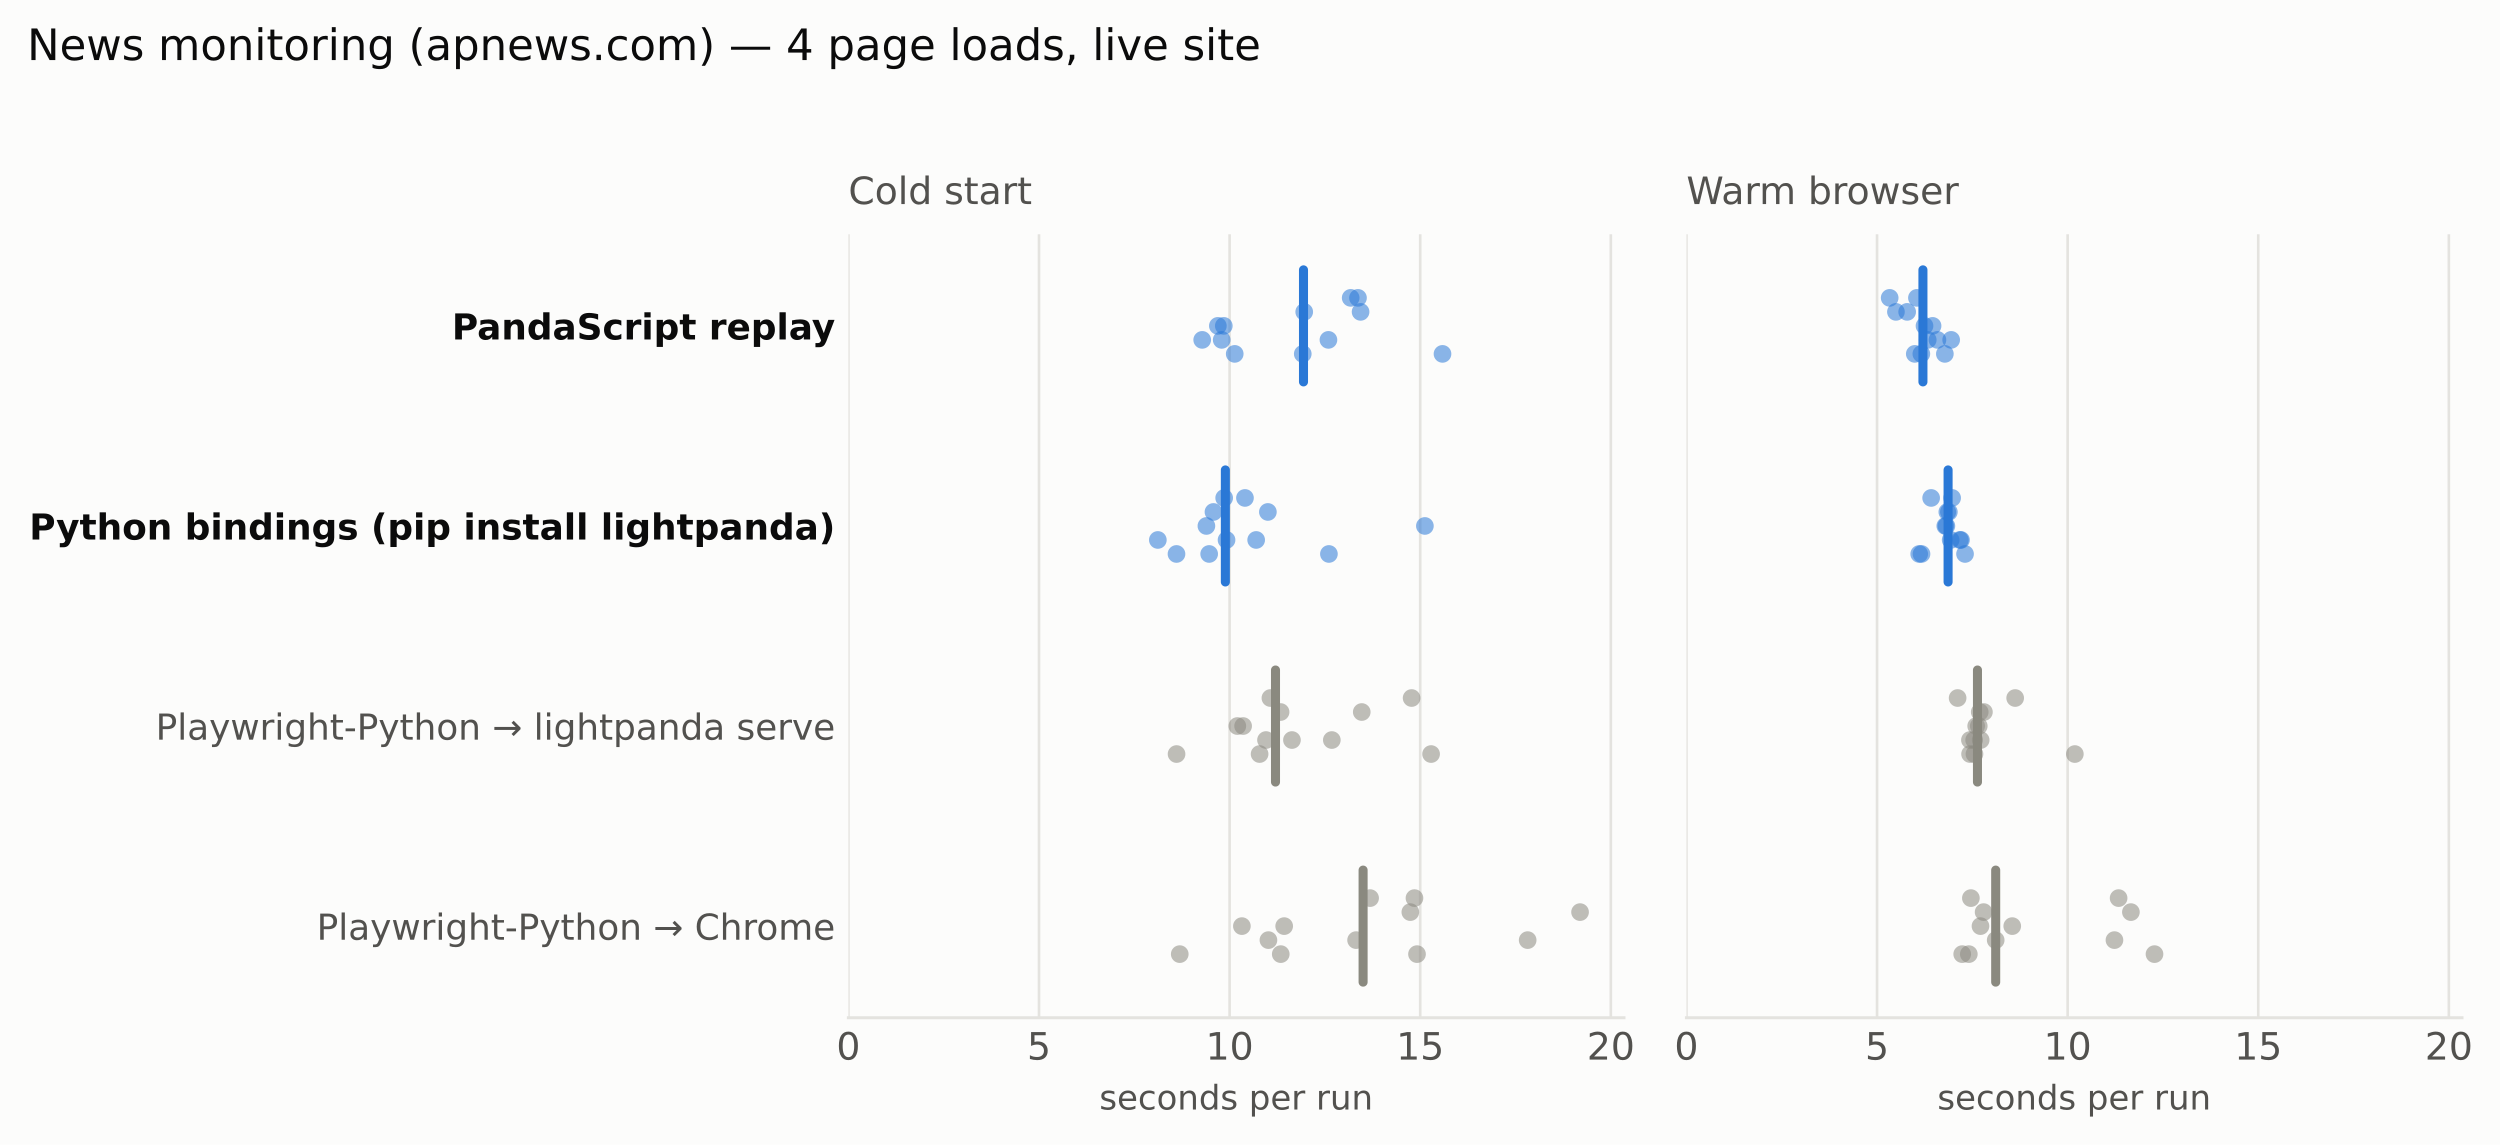
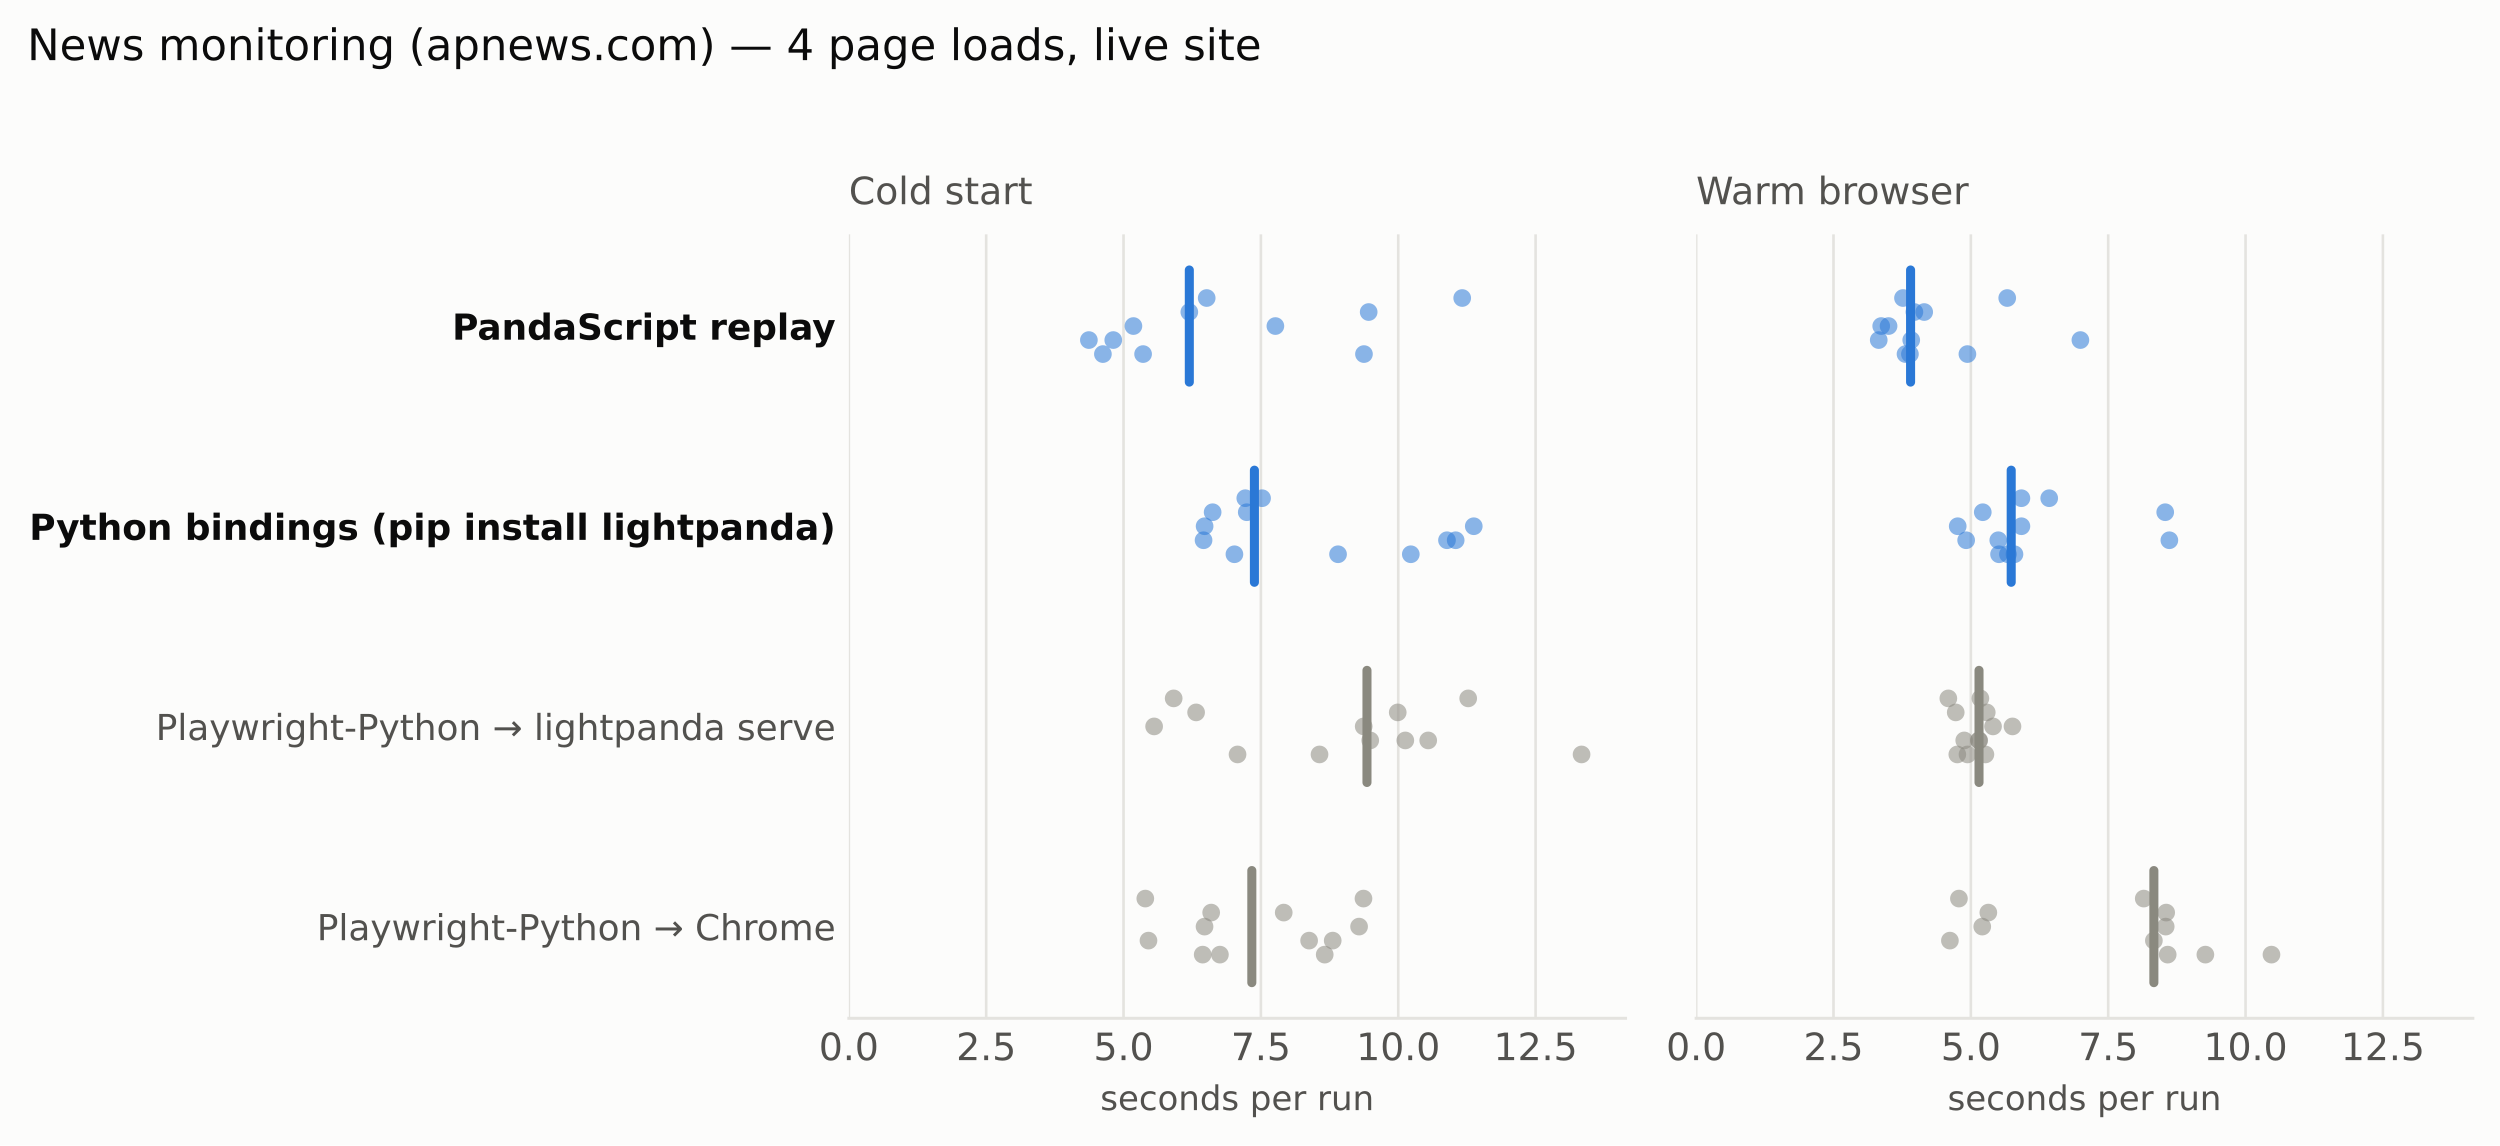
- <svg xmlns="http://www.w3.org/2000/svg" xmlns:xlink="http://www.w3.org/1999/xlink" width="663.039pt" height="303.623pt" viewBox="0 0 663.039 303.623" version="1.1">
+ <svg xmlns="http://www.w3.org/2000/svg" xmlns:xlink="http://www.w3.org/1999/xlink" width="662.688pt" height="303.623pt" viewBox="0 0 662.688 303.623" version="1.1">
  <defs>
    <style type="text/css">*{stroke-linejoin: round; stroke-linecap: butt}</style>
  </defs>
  <g id="figure_1">
    <g id="patch_1">
-       <path d="M 0 303.623  L 663.039 303.623  L 663.039 -0  L 0 -0  z " style="fill: #fcfcfb" />
+       <path d="M 0 303.623  L 662.688 303.623  L 662.688 -0  L 0 -0  z " style="fill: #fcfcfb" />
    </g>
    <g id="axes_1">
      <g id="patch_2">
-         <path d="M 225.008 269.922  L 430.7 269.922  L 430.7 62.124  L 225.008 62.124  z " style="fill: #fcfcfb" />
+         <path d="M 225.008 269.922  L 430.888 269.922  L 430.888 62.124  L 225.008 62.124  z " style="fill: #fcfcfb" />
      </g>
      <g id="matplotlib.axis_1">
        <g id="xtick_1">
          <g id="line2d_1">
-             <path d="M 225.008 269.922  L 225.008 62.124  " clip-path="url(#p08d21c33b7)" style="fill: none; stroke: #e4e3df; stroke-width: 0.7; stroke-linecap: square" />
+             <path d="M 225.008 269.922  L 225.008 62.124  " clip-path="url(#p02ff4c6953)" style="fill: none; stroke: #e4e3df; stroke-width: 0.7; stroke-linecap: square" />
          </g>
          <g id="line2d_2" />
          <g id="text_1">
-             <text style="font-size: 10px; font-family: 'DejaVu Sans', 'Bitstream Vera Sans', 'Computer Modern Sans Serif', 'Lucida Grande', 'Verdana', 'Geneva', 'Lucid', 'Arial', 'Helvetica', 'Avant Garde', sans-serif; text-anchor: middle; fill: #52514e" x="225.008" y="281.02" transform="rotate(-0 225.008 281.0195)">0</text>
+             <text style="font-size: 10px; font-family: 'DejaVu Sans', 'Bitstream Vera Sans', 'Computer Modern Sans Serif', 'Lucida Grande', 'Verdana', 'Geneva', 'Lucid', 'Arial', 'Helvetica', 'Avant Garde', sans-serif; text-anchor: middle; fill: #52514e" x="225.008" y="281.02" transform="rotate(-0 225.008 281.0195)">0.0</text>
          </g>
        </g>
        <g id="xtick_2">
          <g id="line2d_3">
-             <path d="M 275.56 269.922  L 275.56 62.124  " clip-path="url(#p08d21c33b7)" style="fill: none; stroke: #e4e3df; stroke-width: 0.7; stroke-linecap: square" />
+             <path d="M 261.416 269.922  L 261.416 62.124  " clip-path="url(#p02ff4c6953)" style="fill: none; stroke: #e4e3df; stroke-width: 0.7; stroke-linecap: square" />
          </g>
          <g id="line2d_4" />
          <g id="text_2">
-             <text style="font-size: 10px; font-family: 'DejaVu Sans', 'Bitstream Vera Sans', 'Computer Modern Sans Serif', 'Lucida Grande', 'Verdana', 'Geneva', 'Lucid', 'Arial', 'Helvetica', 'Avant Garde', sans-serif; text-anchor: middle; fill: #52514e" x="275.56" y="281.02" transform="rotate(-0 275.5601 281.0195)">5</text>
+             <text style="font-size: 10px; font-family: 'DejaVu Sans', 'Bitstream Vera Sans', 'Computer Modern Sans Serif', 'Lucida Grande', 'Verdana', 'Geneva', 'Lucid', 'Arial', 'Helvetica', 'Avant Garde', sans-serif; text-anchor: middle; fill: #52514e" x="261.416" y="281.02" transform="rotate(-0 261.4164 281.0195)">2.5</text>
          </g>
        </g>
        <g id="xtick_3">
          <g id="line2d_5">
-             <path d="M 326.112 269.922  L 326.112 62.124  " clip-path="url(#p08d21c33b7)" style="fill: none; stroke: #e4e3df; stroke-width: 0.7; stroke-linecap: square" />
+             <path d="M 297.825 269.922  L 297.825 62.124  " clip-path="url(#p02ff4c6953)" style="fill: none; stroke: #e4e3df; stroke-width: 0.7; stroke-linecap: square" />
          </g>
          <g id="line2d_6" />
          <g id="text_3">
-             <text style="font-size: 10px; font-family: 'DejaVu Sans', 'Bitstream Vera Sans', 'Computer Modern Sans Serif', 'Lucida Grande', 'Verdana', 'Geneva', 'Lucid', 'Arial', 'Helvetica', 'Avant Garde', sans-serif; text-anchor: middle; fill: #52514e" x="326.112" y="281.02" transform="rotate(-0 326.1122 281.0195)">10</text>
+             <text style="font-size: 10px; font-family: 'DejaVu Sans', 'Bitstream Vera Sans', 'Computer Modern Sans Serif', 'Lucida Grande', 'Verdana', 'Geneva', 'Lucid', 'Arial', 'Helvetica', 'Avant Garde', sans-serif; text-anchor: middle; fill: #52514e" x="297.825" y="281.02" transform="rotate(-0 297.8248 281.0195)">5.0</text>
          </g>
        </g>
        <g id="xtick_4">
          <g id="line2d_7">
-             <path d="M 376.664 269.922  L 376.664 62.124  " clip-path="url(#p08d21c33b7)" style="fill: none; stroke: #e4e3df; stroke-width: 0.7; stroke-linecap: square" />
+             <path d="M 334.233 269.922  L 334.233 62.124  " clip-path="url(#p02ff4c6953)" style="fill: none; stroke: #e4e3df; stroke-width: 0.7; stroke-linecap: square" />
          </g>
          <g id="line2d_8" />
          <g id="text_4">
-             <text style="font-size: 10px; font-family: 'DejaVu Sans', 'Bitstream Vera Sans', 'Computer Modern Sans Serif', 'Lucida Grande', 'Verdana', 'Geneva', 'Lucid', 'Arial', 'Helvetica', 'Avant Garde', sans-serif; text-anchor: middle; fill: #52514e" x="376.664" y="281.02" transform="rotate(-0 376.6643 281.0195)">15</text>
+             <text style="font-size: 10px; font-family: 'DejaVu Sans', 'Bitstream Vera Sans', 'Computer Modern Sans Serif', 'Lucida Grande', 'Verdana', 'Geneva', 'Lucid', 'Arial', 'Helvetica', 'Avant Garde', sans-serif; text-anchor: middle; fill: #52514e" x="334.233" y="281.02" transform="rotate(-0 334.2331 281.0195)">7.5</text>
          </g>
        </g>
        <g id="xtick_5">
          <g id="line2d_9">
-             <path d="M 427.216 269.922  L 427.216 62.124  " clip-path="url(#p08d21c33b7)" style="fill: none; stroke: #e4e3df; stroke-width: 0.7; stroke-linecap: square" />
+             <path d="M 370.642 269.922  L 370.642 62.124  " clip-path="url(#p02ff4c6953)" style="fill: none; stroke: #e4e3df; stroke-width: 0.7; stroke-linecap: square" />
          </g>
          <g id="line2d_10" />
          <g id="text_5">
-             <text style="font-size: 10px; font-family: 'DejaVu Sans', 'Bitstream Vera Sans', 'Computer Modern Sans Serif', 'Lucida Grande', 'Verdana', 'Geneva', 'Lucid', 'Arial', 'Helvetica', 'Avant Garde', sans-serif; text-anchor: middle; fill: #52514e" x="427.216" y="281.02" transform="rotate(-0 427.2164 281.0195)">20</text>
-           </g>
-         </g>
-         <g id="text_6">
-           <text style="font-size: 9px; font-family: 'DejaVu Sans', 'Bitstream Vera Sans', 'Computer Modern Sans Serif', 'Lucida Grande', 'Verdana', 'Geneva', 'Lucid', 'Arial', 'Helvetica', 'Avant Garde', sans-serif; text-anchor: middle; fill: #52514e" x="327.854" y="294.26" transform="rotate(-0 327.8541 294.2605)">seconds per run</text>
+             <text style="font-size: 10px; font-family: 'DejaVu Sans', 'Bitstream Vera Sans', 'Computer Modern Sans Serif', 'Lucida Grande', 'Verdana', 'Geneva', 'Lucid', 'Arial', 'Helvetica', 'Avant Garde', sans-serif; text-anchor: middle; fill: #52514e" x="370.642" y="281.02" transform="rotate(-0 370.6415 281.0195)">10.0</text>
+           </g>
+         </g>
+         <g id="xtick_6">
+           <g id="line2d_11">
+             <path d="M 407.05 269.922  L 407.05 62.124  " clip-path="url(#p02ff4c6953)" style="fill: none; stroke: #e4e3df; stroke-width: 0.7; stroke-linecap: square" />
+           </g>
+           <g id="line2d_12" />
+           <g id="text_6">
+             <text style="font-size: 10px; font-family: 'DejaVu Sans', 'Bitstream Vera Sans', 'Computer Modern Sans Serif', 'Lucida Grande', 'Verdana', 'Geneva', 'Lucid', 'Arial', 'Helvetica', 'Avant Garde', sans-serif; text-anchor: middle; fill: #52514e" x="407.05" y="281.02" transform="rotate(-0 407.0499 281.0195)">12.5</text>
+           </g>
+         </g>
+         <g id="text_7">
+           <text style="font-size: 9px; font-family: 'DejaVu Sans', 'Bitstream Vera Sans', 'Computer Modern Sans Serif', 'Lucida Grande', 'Verdana', 'Geneva', 'Lucid', 'Arial', 'Helvetica', 'Avant Garde', sans-serif; text-anchor: middle; fill: #52514e" x="327.948" y="294.26" transform="rotate(-0 327.948 294.2605)">seconds per run</text>
        </g>
      </g>
      <g id="matplotlib.axis_2">
        <g id="ytick_1">
-           <g id="line2d_11" />
-           <g id="text_7">
+           <g id="line2d_13" />
+           <g id="text_8">
            <text style="font-size: 9.5px; font-family: 'DejaVu Sans', 'Bitstream Vera Sans', 'Computer Modern Sans Serif', 'Lucida Grande', 'Verdana', 'Geneva', 'Lucid', 'Arial', 'Helvetica', 'Avant Garde', sans-serif; text-anchor: end; fill: #52514e" x="221.508" y="249.228" transform="rotate(-0 221.508 249.2279)">Playwright-Python → Chrome</text>
          </g>
        </g>
        <g id="ytick_2">
-           <g id="line2d_12" />
-           <g id="text_8">
+           <g id="line2d_14" />
+           <g id="text_9">
            <text style="font-size: 9.5px; font-family: 'DejaVu Sans', 'Bitstream Vera Sans', 'Computer Modern Sans Serif', 'Lucida Grande', 'Verdana', 'Geneva', 'Lucid', 'Arial', 'Helvetica', 'Avant Garde', sans-serif; text-anchor: end; fill: #52514e" x="221.508" y="196.164" transform="rotate(-0 221.508 196.1641)">Playwright-Python → lightpanda serve</text>
          </g>
        </g>
        <g id="ytick_3">
-           <g id="line2d_13" />
-           <g id="text_9">
+           <g id="line2d_15" />
+           <g id="text_10">
            <text style="font-weight: 700; font-size: 9.5px; font-family: 'DejaVu Sans', 'Bitstream Vera Sans', 'Computer Modern Sans Serif', 'Lucida Grande', 'Verdana', 'Geneva', 'Lucid', 'Arial', 'Helvetica', 'Avant Garde', sans-serif; text-anchor: end; fill: #0b0b0b" x="221.508" y="143.1" transform="rotate(-0 221.508 143.1003)">Python bindings (pip install lightpanda)</text>
          </g>
        </g>
        <g id="ytick_4">
-           <g id="line2d_14" />
-           <g id="text_10">
+           <g id="line2d_16" />
+           <g id="text_11">
            <text style="font-weight: 700; font-size: 9.5px; font-family: 'DejaVu Sans', 'Bitstream Vera Sans', 'Computer Modern Sans Serif', 'Lucida Grande', 'Verdana', 'Geneva', 'Lucid', 'Arial', 'Helvetica', 'Avant Garde', sans-serif; text-anchor: end; fill: #0b0b0b" x="221.508" y="90.036" transform="rotate(-0 221.508 90.03648)">PandaScript replay</text>
          </g>
        </g>
      </g>
      <g id="patch_3">
-         <path d="M 225.008 269.922  L 430.7 269.922  " style="fill: none; stroke: #e4e3df; stroke-width: 0.8; stroke-linejoin: miter; stroke-linecap: square" />
+         <path d="M 225.008 269.922  L 430.888 269.922  " style="fill: none; stroke: #e4e3df; stroke-width: 0.8; stroke-linejoin: miter; stroke-linecap: square" />
      </g>
      <g id="PathCollection_1">
        <defs>
-           <path id="m18f448e7e1" d="M 0 2.345  C 0.622 2.345 1.219 2.098 1.658 1.658  C 2.098 1.219 2.345 0.622 2.345 0  C 2.345 -0.622 2.098 -1.219 1.658 -1.658  C 1.219 -2.098 0.622 -2.345 0 -2.345  C -0.622 -2.345 -1.219 -2.098 -1.658 -1.658  C -2.098 -1.219 -2.345 -0.622 -2.345 0  C -2.345 0.622 -2.098 1.219 -1.658 1.658  C -1.219 2.098 -0.622 2.345 0 2.345  z " />
+           <path id="m3daa536324" d="M 0 2.345  C 0.622 2.345 1.219 2.098 1.658 1.658  C 2.098 1.219 2.345 0.622 2.345 0  C 2.345 -0.622 2.098 -1.219 1.658 -1.658  C 1.219 -2.098 0.622 -2.345 0 -2.345  C -0.622 -2.345 -1.219 -2.098 -1.658 -1.658  C -2.098 -1.219 -2.345 -0.622 -2.345 0  C -2.345 0.622 -2.098 1.219 -1.658 1.658  C -1.219 2.098 -0.622 2.345 0 2.345  z " />
        </defs>
-         <g clip-path="url(#p08d21c33b7)">
-           <use xlink:href="#m18f448e7e1" x="339.675" y="253.048" style="fill: #8a897f; fill-opacity: 0.55" />
-           <use xlink:href="#m18f448e7e1" x="405.161" y="249.333" style="fill: #8a897f; fill-opacity: 0.55" />
-           <use xlink:href="#m18f448e7e1" x="329.367" y="245.619" style="fill: #8a897f; fill-opacity: 0.55" />
-           <use xlink:href="#m18f448e7e1" x="374.043" y="241.904" style="fill: #8a897f; fill-opacity: 0.55" />
-           <use xlink:href="#m18f448e7e1" x="363.372" y="238.19" style="fill: #8a897f; fill-opacity: 0.55" />
-           <use xlink:href="#m18f448e7e1" x="375.811" y="253.048" style="fill: #8a897f; fill-opacity: 0.55" />
-           <use xlink:href="#m18f448e7e1" x="359.657" y="249.333" style="fill: #8a897f; fill-opacity: 0.55" />
-           <use xlink:href="#m18f448e7e1" x="340.585" y="245.619" style="fill: #8a897f; fill-opacity: 0.55" />
-           <use xlink:href="#m18f448e7e1" x="419.057" y="241.904" style="fill: #8a897f; fill-opacity: 0.55" />
-           <use xlink:href="#m18f448e7e1" x="375.139" y="238.19" style="fill: #8a897f; fill-opacity: 0.55" />
-           <use xlink:href="#m18f448e7e1" x="312.888" y="253.048" style="fill: #8a897f; fill-opacity: 0.55" />
-           <use xlink:href="#m18f448e7e1" x="336.407" y="249.333" style="fill: #8a897f; fill-opacity: 0.55" />
+         <g clip-path="url(#p02ff4c6953)">
+           <use xlink:href="#m3daa536324" x="351.149" y="253.048" style="fill: #8a897f; fill-opacity: 0.55" />
+           <use xlink:href="#m3daa536324" x="304.433" y="249.333" style="fill: #8a897f; fill-opacity: 0.55" />
+           <use xlink:href="#m3daa536324" x="360.259" y="245.619" style="fill: #8a897f; fill-opacity: 0.55" />
+           <use xlink:href="#m3daa536324" x="340.283" y="241.904" style="fill: #8a897f; fill-opacity: 0.55" />
+           <use xlink:href="#m3daa536324" x="303.591" y="238.19" style="fill: #8a897f; fill-opacity: 0.55" />
+           <use xlink:href="#m3daa536324" x="323.369" y="253.048" style="fill: #8a897f; fill-opacity: 0.55" />
+           <use xlink:href="#m3daa536324" x="347.015" y="249.333" style="fill: #8a897f; fill-opacity: 0.55" />
+           <use xlink:href="#m3daa536324" x="319.293" y="245.619" style="fill: #8a897f; fill-opacity: 0.55" />
+           <use xlink:href="#m3daa536324" x="321.053" y="241.904" style="fill: #8a897f; fill-opacity: 0.55" />
+           <use xlink:href="#m3daa536324" x="361.423" y="238.19" style="fill: #8a897f; fill-opacity: 0.55" />
+           <use xlink:href="#m3daa536324" x="318.803" y="253.048" style="fill: #8a897f; fill-opacity: 0.55" />
+           <use xlink:href="#m3daa536324" x="353.267" y="249.333" style="fill: #8a897f; fill-opacity: 0.55" />
        </g>
      </g>
      <g id="PathCollection_2">
-         <g clip-path="url(#p08d21c33b7)">
-           <use xlink:href="#m18f448e7e1" x="379.548" y="199.984" style="fill: #8a897f; fill-opacity: 0.55" />
-           <use xlink:href="#m18f448e7e1" x="353.221" y="196.269" style="fill: #8a897f; fill-opacity: 0.55" />
-           <use xlink:href="#m18f448e7e1" x="329.696" y="192.555" style="fill: #8a897f; fill-opacity: 0.55" />
-           <use xlink:href="#m18f448e7e1" x="361.158" y="188.84" style="fill: #8a897f; fill-opacity: 0.55" />
-           <use xlink:href="#m18f448e7e1" x="336.932" y="185.126" style="fill: #8a897f; fill-opacity: 0.55" />
-           <use xlink:href="#m18f448e7e1" x="334.066" y="199.984" style="fill: #8a897f; fill-opacity: 0.55" />
-           <use xlink:href="#m18f448e7e1" x="335.764" y="196.269" style="fill: #8a897f; fill-opacity: 0.55" />
-           <use xlink:href="#m18f448e7e1" x="328.158" y="192.555" style="fill: #8a897f; fill-opacity: 0.55" />
-           <use xlink:href="#m18f448e7e1" x="339.633" y="188.84" style="fill: #8a897f; fill-opacity: 0.55" />
-           <use xlink:href="#m18f448e7e1" x="374.383" y="185.126" style="fill: #8a897f; fill-opacity: 0.55" />
-           <use xlink:href="#m18f448e7e1" x="312.041" y="199.984" style="fill: #8a897f; fill-opacity: 0.55" />
-           <use xlink:href="#m18f448e7e1" x="342.647" y="196.269" style="fill: #8a897f; fill-opacity: 0.55" />
+         <g clip-path="url(#p02ff4c6953)">
+           <use xlink:href="#m3daa536324" x="419.234" y="199.984" style="fill: #8a897f; fill-opacity: 0.55" />
+           <use xlink:href="#m3daa536324" x="372.512" y="196.269" style="fill: #8a897f; fill-opacity: 0.55" />
+           <use xlink:href="#m3daa536324" x="361.484" y="192.555" style="fill: #8a897f; fill-opacity: 0.55" />
+           <use xlink:href="#m3daa536324" x="317.059" y="188.84" style="fill: #8a897f; fill-opacity: 0.55" />
+           <use xlink:href="#m3daa536324" x="389.185" y="185.126" style="fill: #8a897f; fill-opacity: 0.55" />
+           <use xlink:href="#m3daa536324" x="349.773" y="199.984" style="fill: #8a897f; fill-opacity: 0.55" />
+           <use xlink:href="#m3daa536324" x="363.215" y="196.269" style="fill: #8a897f; fill-opacity: 0.55" />
+           <use xlink:href="#m3daa536324" x="305.93" y="192.555" style="fill: #8a897f; fill-opacity: 0.55" />
+           <use xlink:href="#m3daa536324" x="370.503" y="188.84" style="fill: #8a897f; fill-opacity: 0.55" />
+           <use xlink:href="#m3daa536324" x="311.111" y="185.126" style="fill: #8a897f; fill-opacity: 0.55" />
+           <use xlink:href="#m3daa536324" x="328.041" y="199.984" style="fill: #8a897f; fill-opacity: 0.55" />
+           <use xlink:href="#m3daa536324" x="378.584" y="196.269" style="fill: #8a897f; fill-opacity: 0.55" />
        </g>
      </g>
      <g id="PathCollection_3">
        <defs>
-           <path id="m75960b4534" d="M 0 2.345  C 0.622 2.345 1.219 2.098 1.658 1.658  C 2.098 1.219 2.345 0.622 2.345 0  C 2.345 -0.622 2.098 -1.219 1.658 -1.658  C 1.219 -2.098 0.622 -2.345 0 -2.345  C -0.622 -2.345 -1.219 -2.098 -1.658 -1.658  C -2.098 -1.219 -2.345 -0.622 -2.345 0  C -2.345 0.622 -2.098 1.219 -1.658 1.658  C -1.219 2.098 -0.622 2.345 0 2.345  z " />
+           <path id="me9b7d6721b" d="M 0 2.345  C 0.622 2.345 1.219 2.098 1.658 1.658  C 2.098 1.219 2.345 0.622 2.345 0  C 2.345 -0.622 2.098 -1.219 1.658 -1.658  C 1.219 -2.098 0.622 -2.345 0 -2.345  C -0.622 -2.345 -1.219 -2.098 -1.658 -1.658  C -2.098 -1.219 -2.345 -0.622 -2.345 0  C -2.345 0.622 -2.098 1.219 -1.658 1.658  C -1.219 2.098 -0.622 2.345 0 2.345  z " />
        </defs>
-         <g clip-path="url(#p08d21c33b7)">
-           <use xlink:href="#m75960b4534" x="320.691" y="146.92" style="fill: #2a78d6; fill-opacity: 0.55" />
-           <use xlink:href="#m75960b4534" x="333.156" y="143.206" style="fill: #2a78d6; fill-opacity: 0.55" />
-           <use xlink:href="#m75960b4534" x="377.903" y="139.491" style="fill: #2a78d6; fill-opacity: 0.55" />
-           <use xlink:href="#m75960b4534" x="321.828" y="135.777" style="fill: #2a78d6; fill-opacity: 0.55" />
-           <use xlink:href="#m75960b4534" x="324.67" y="132.062" style="fill: #2a78d6; fill-opacity: 0.55" />
-           <use xlink:href="#m75960b4534" x="352.45" y="146.92" style="fill: #2a78d6; fill-opacity: 0.55" />
-           <use xlink:href="#m75960b4534" x="325.297" y="143.206" style="fill: #2a78d6; fill-opacity: 0.55" />
-           <use xlink:href="#m75960b4534" x="319.956" y="139.491" style="fill: #2a78d6; fill-opacity: 0.55" />
-           <use xlink:href="#m75960b4534" x="336.262" y="135.777" style="fill: #2a78d6; fill-opacity: 0.55" />
-           <use xlink:href="#m75960b4534" x="330.184" y="132.062" style="fill: #2a78d6; fill-opacity: 0.55" />
-           <use xlink:href="#m75960b4534" x="312.024" y="146.92" style="fill: #2a78d6; fill-opacity: 0.55" />
-           <use xlink:href="#m75960b4534" x="307.079" y="143.206" style="fill: #2a78d6; fill-opacity: 0.55" />
+         <g clip-path="url(#p02ff4c6953)">
+           <use xlink:href="#me9b7d6721b" x="373.971" y="146.92" style="fill: #2a78d6; fill-opacity: 0.55" />
+           <use xlink:href="#me9b7d6721b" x="319.034" y="143.206" style="fill: #2a78d6; fill-opacity: 0.55" />
+           <use xlink:href="#me9b7d6721b" x="319.311" y="139.491" style="fill: #2a78d6; fill-opacity: 0.55" />
+           <use xlink:href="#me9b7d6721b" x="330.483" y="135.777" style="fill: #2a78d6; fill-opacity: 0.55" />
+           <use xlink:href="#me9b7d6721b" x="330.095" y="132.062" style="fill: #2a78d6; fill-opacity: 0.55" />
+           <use xlink:href="#me9b7d6721b" x="354.683" y="146.92" style="fill: #2a78d6; fill-opacity: 0.55" />
+           <use xlink:href="#me9b7d6721b" x="383.56" y="143.206" style="fill: #2a78d6; fill-opacity: 0.55" />
+           <use xlink:href="#me9b7d6721b" x="390.659" y="139.491" style="fill: #2a78d6; fill-opacity: 0.55" />
+           <use xlink:href="#me9b7d6721b" x="321.438" y="135.777" style="fill: #2a78d6; fill-opacity: 0.55" />
+           <use xlink:href="#me9b7d6721b" x="334.542" y="132.062" style="fill: #2a78d6; fill-opacity: 0.55" />
+           <use xlink:href="#me9b7d6721b" x="327.216" y="146.92" style="fill: #2a78d6; fill-opacity: 0.55" />
+           <use xlink:href="#me9b7d6721b" x="385.864" y="143.206" style="fill: #2a78d6; fill-opacity: 0.55" />
        </g>
      </g>
      <g id="PathCollection_4">
-         <g clip-path="url(#p08d21c33b7)">
-           <use xlink:href="#m75960b4534" x="345.512" y="93.856" style="fill: #2a78d6; fill-opacity: 0.55" />
-           <use xlink:href="#m75960b4534" x="318.843" y="90.142" style="fill: #2a78d6; fill-opacity: 0.55" />
-           <use xlink:href="#m75960b4534" x="324.572" y="86.427" style="fill: #2a78d6; fill-opacity: 0.55" />
-           <use xlink:href="#m75960b4534" x="360.848" y="82.713" style="fill: #2a78d6; fill-opacity: 0.55" />
-           <use xlink:href="#m75960b4534" x="358.222" y="78.998" style="fill: #2a78d6; fill-opacity: 0.55" />
-           <use xlink:href="#m75960b4534" x="382.574" y="93.856" style="fill: #2a78d6; fill-opacity: 0.55" />
-           <use xlink:href="#m75960b4534" x="324.015" y="90.142" style="fill: #2a78d6; fill-opacity: 0.55" />
-           <use xlink:href="#m75960b4534" x="322.995" y="86.427" style="fill: #2a78d6; fill-opacity: 0.55" />
-           <use xlink:href="#m75960b4534" x="345.901" y="82.713" style="fill: #2a78d6; fill-opacity: 0.55" />
-           <use xlink:href="#m75960b4534" x="360.159" y="78.998" style="fill: #2a78d6; fill-opacity: 0.55" />
-           <use xlink:href="#m75960b4534" x="327.468" y="93.856" style="fill: #2a78d6; fill-opacity: 0.55" />
-           <use xlink:href="#m75960b4534" x="352.322" y="90.142" style="fill: #2a78d6; fill-opacity: 0.55" />
-         </g>
-       </g>
-       <g id="text_11">
+         <g clip-path="url(#p02ff4c6953)">
+           <use xlink:href="#me9b7d6721b" x="292.352" y="93.856" style="fill: #2a78d6; fill-opacity: 0.55" />
+           <use xlink:href="#me9b7d6721b" x="288.636" y="90.142" style="fill: #2a78d6; fill-opacity: 0.55" />
+           <use xlink:href="#me9b7d6721b" x="338.071" y="86.427" style="fill: #2a78d6; fill-opacity: 0.55" />
+           <use xlink:href="#me9b7d6721b" x="315.258" y="82.713" style="fill: #2a78d6; fill-opacity: 0.55" />
+           <use xlink:href="#me9b7d6721b" x="387.595" y="78.998" style="fill: #2a78d6; fill-opacity: 0.55" />
+           <use xlink:href="#me9b7d6721b" x="303.005" y="93.856" style="fill: #2a78d6; fill-opacity: 0.55" />
+           <use xlink:href="#me9b7d6721b" x="295.101" y="90.142" style="fill: #2a78d6; fill-opacity: 0.55" />
+           <use xlink:href="#me9b7d6721b" x="300.439" y="86.427" style="fill: #2a78d6; fill-opacity: 0.55" />
+           <use xlink:href="#me9b7d6721b" x="362.803" y="82.713" style="fill: #2a78d6; fill-opacity: 0.55" />
+           <use xlink:href="#me9b7d6721b" x="319.864" y="78.998" style="fill: #2a78d6; fill-opacity: 0.55" />
+           <use xlink:href="#me9b7d6721b" x="361.555" y="93.856" style="fill: #2a78d6; fill-opacity: 0.55" />
+         </g>
+       </g>
+       <g id="text_12">
        <text style="font-size: 10px; font-family: 'DejaVu Sans', 'Bitstream Vera Sans', 'Computer Modern Sans Serif', 'Lucida Grande', 'Verdana', 'Geneva', 'Lucid', 'Arial', 'Helvetica', 'Avant Garde', sans-serif; text-anchor: start; fill: #52514e" x="225.008" y="54.124" transform="rotate(-0 225.008 54.124)">Cold start</text>
      </g>
-       <g id="line2d_15">
-         <path d="M 361.515 260.477  L 361.515 230.761  " clip-path="url(#p08d21c33b7)" style="fill: none; stroke: #8a897f; stroke-width: 2.4; stroke-linecap: round" />
-       </g>
-       <g id="line2d_16">
-         <path d="M 338.282 207.413  L 338.282 177.697  " clip-path="url(#p08d21c33b7)" style="fill: none; stroke: #8a897f; stroke-width: 2.4; stroke-linecap: round" />
-       </g>
      <g id="line2d_17">
-         <path d="M 324.984 154.349  L 324.984 124.633  " clip-path="url(#p08d21c33b7)" style="fill: none; stroke: #2a78d6; stroke-width: 2.4; stroke-linecap: round" />
+         <path d="M 331.826 260.477  L 331.826 230.761  " clip-path="url(#p02ff4c6953)" style="fill: none; stroke: #8a897f; stroke-width: 2.4; stroke-linecap: round" />
      </g>
      <g id="line2d_18">
-         <path d="M 345.707 101.285  L 345.707 71.569  " clip-path="url(#p08d21c33b7)" style="fill: none; stroke: #2a78d6; stroke-width: 2.4; stroke-linecap: round" />
+         <path d="M 362.349 207.413  L 362.349 177.697  " clip-path="url(#p02ff4c6953)" style="fill: none; stroke: #8a897f; stroke-width: 2.4; stroke-linecap: round" />
+       </g>
+       <g id="line2d_19">
+         <path d="M 332.513 154.349  L 332.513 124.633  " clip-path="url(#p02ff4c6953)" style="fill: none; stroke: #2a78d6; stroke-width: 2.4; stroke-linecap: round" />
+       </g>
+       <g id="line2d_20">
+         <path d="M 315.258 101.285  L 315.258 71.569  " clip-path="url(#p02ff4c6953)" style="fill: none; stroke: #2a78d6; stroke-width: 2.4; stroke-linecap: round" />
      </g>
    </g>
    <g id="axes_2">
      <g id="patch_4">
-         <path d="M 447.268 269.922  L 652.96 269.922  L 652.96 62.124  L 447.268 62.124  z " style="fill: #fcfcfb" />
+         <path d="M 449.608 269.922  L 655.488 269.922  L 655.488 62.124  L 449.608 62.124  z " style="fill: #fcfcfb" />
      </g>
      <g id="matplotlib.axis_3">
-         <g id="xtick_6">
-           <g id="line2d_19">
-             <path d="M 447.268 269.922  L 447.268 62.124  " clip-path="url(#pbdfab40f7d)" style="fill: none; stroke: #e4e3df; stroke-width: 0.7; stroke-linecap: square" />
-           </g>
-           <g id="line2d_20" />
-           <g id="text_12">
-             <text style="font-size: 10px; font-family: 'DejaVu Sans', 'Bitstream Vera Sans', 'Computer Modern Sans Serif', 'Lucida Grande', 'Verdana', 'Geneva', 'Lucid', 'Arial', 'Helvetica', 'Avant Garde', sans-serif; text-anchor: middle; fill: #52514e" x="447.268" y="281.02" transform="rotate(-0 447.268 281.0195)">0</text>
-           </g>
-         </g>
        <g id="xtick_7">
          <g id="line2d_21">
-             <path d="M 497.82 269.922  L 497.82 62.124  " clip-path="url(#pbdfab40f7d)" style="fill: none; stroke: #e4e3df; stroke-width: 0.7; stroke-linecap: square" />
+             <path d="M 449.608 269.922  L 449.608 62.124  " clip-path="url(#pad15072858)" style="fill: none; stroke: #e4e3df; stroke-width: 0.7; stroke-linecap: square" />
          </g>
          <g id="line2d_22" />
          <g id="text_13">
-             <text style="font-size: 10px; font-family: 'DejaVu Sans', 'Bitstream Vera Sans', 'Computer Modern Sans Serif', 'Lucida Grande', 'Verdana', 'Geneva', 'Lucid', 'Arial', 'Helvetica', 'Avant Garde', sans-serif; text-anchor: middle; fill: #52514e" x="497.82" y="281.02" transform="rotate(-0 497.8201 281.0195)">5</text>
+             <text style="font-size: 10px; font-family: 'DejaVu Sans', 'Bitstream Vera Sans', 'Computer Modern Sans Serif', 'Lucida Grande', 'Verdana', 'Geneva', 'Lucid', 'Arial', 'Helvetica', 'Avant Garde', sans-serif; text-anchor: middle; fill: #52514e" x="449.608" y="281.02" transform="rotate(-0 449.608 281.0195)">0.0</text>
          </g>
        </g>
        <g id="xtick_8">
          <g id="line2d_23">
-             <path d="M 548.372 269.922  L 548.372 62.124  " clip-path="url(#pbdfab40f7d)" style="fill: none; stroke: #e4e3df; stroke-width: 0.7; stroke-linecap: square" />
+             <path d="M 486.016 269.922  L 486.016 62.124  " clip-path="url(#pad15072858)" style="fill: none; stroke: #e4e3df; stroke-width: 0.7; stroke-linecap: square" />
          </g>
          <g id="line2d_24" />
          <g id="text_14">
-             <text style="font-size: 10px; font-family: 'DejaVu Sans', 'Bitstream Vera Sans', 'Computer Modern Sans Serif', 'Lucida Grande', 'Verdana', 'Geneva', 'Lucid', 'Arial', 'Helvetica', 'Avant Garde', sans-serif; text-anchor: middle; fill: #52514e" x="548.372" y="281.02" transform="rotate(-0 548.3722 281.0195)">10</text>
+             <text style="font-size: 10px; font-family: 'DejaVu Sans', 'Bitstream Vera Sans', 'Computer Modern Sans Serif', 'Lucida Grande', 'Verdana', 'Geneva', 'Lucid', 'Arial', 'Helvetica', 'Avant Garde', sans-serif; text-anchor: middle; fill: #52514e" x="486.016" y="281.02" transform="rotate(-0 486.0164 281.0195)">2.5</text>
          </g>
        </g>
        <g id="xtick_9">
          <g id="line2d_25">
-             <path d="M 598.924 269.922  L 598.924 62.124  " clip-path="url(#pbdfab40f7d)" style="fill: none; stroke: #e4e3df; stroke-width: 0.7; stroke-linecap: square" />
+             <path d="M 522.425 269.922  L 522.425 62.124  " clip-path="url(#pad15072858)" style="fill: none; stroke: #e4e3df; stroke-width: 0.7; stroke-linecap: square" />
          </g>
          <g id="line2d_26" />
          <g id="text_15">
-             <text style="font-size: 10px; font-family: 'DejaVu Sans', 'Bitstream Vera Sans', 'Computer Modern Sans Serif', 'Lucida Grande', 'Verdana', 'Geneva', 'Lucid', 'Arial', 'Helvetica', 'Avant Garde', sans-serif; text-anchor: middle; fill: #52514e" x="598.924" y="281.02" transform="rotate(-0 598.9243 281.0195)">15</text>
+             <text style="font-size: 10px; font-family: 'DejaVu Sans', 'Bitstream Vera Sans', 'Computer Modern Sans Serif', 'Lucida Grande', 'Verdana', 'Geneva', 'Lucid', 'Arial', 'Helvetica', 'Avant Garde', sans-serif; text-anchor: middle; fill: #52514e" x="522.425" y="281.02" transform="rotate(-0 522.4248 281.0195)">5.0</text>
          </g>
        </g>
        <g id="xtick_10">
          <g id="line2d_27">
-             <path d="M 649.476 269.922  L 649.476 62.124  " clip-path="url(#pbdfab40f7d)" style="fill: none; stroke: #e4e3df; stroke-width: 0.7; stroke-linecap: square" />
+             <path d="M 558.833 269.922  L 558.833 62.124  " clip-path="url(#pad15072858)" style="fill: none; stroke: #e4e3df; stroke-width: 0.7; stroke-linecap: square" />
          </g>
          <g id="line2d_28" />
          <g id="text_16">
-             <text style="font-size: 10px; font-family: 'DejaVu Sans', 'Bitstream Vera Sans', 'Computer Modern Sans Serif', 'Lucida Grande', 'Verdana', 'Geneva', 'Lucid', 'Arial', 'Helvetica', 'Avant Garde', sans-serif; text-anchor: middle; fill: #52514e" x="649.476" y="281.02" transform="rotate(-0 649.4764 281.0195)">20</text>
-           </g>
-         </g>
-         <g id="text_17">
-           <text style="font-size: 9px; font-family: 'DejaVu Sans', 'Bitstream Vera Sans', 'Computer Modern Sans Serif', 'Lucida Grande', 'Verdana', 'Geneva', 'Lucid', 'Arial', 'Helvetica', 'Avant Garde', sans-serif; text-anchor: middle; fill: #52514e" x="550.114" y="294.26" transform="rotate(-0 550.1141 294.2605)">seconds per run</text>
+             <text style="font-size: 10px; font-family: 'DejaVu Sans', 'Bitstream Vera Sans', 'Computer Modern Sans Serif', 'Lucida Grande', 'Verdana', 'Geneva', 'Lucid', 'Arial', 'Helvetica', 'Avant Garde', sans-serif; text-anchor: middle; fill: #52514e" x="558.833" y="281.02" transform="rotate(-0 558.8331 281.0195)">7.5</text>
+           </g>
+         </g>
+         <g id="xtick_11">
+           <g id="line2d_29">
+             <path d="M 595.242 269.922  L 595.242 62.124  " clip-path="url(#pad15072858)" style="fill: none; stroke: #e4e3df; stroke-width: 0.7; stroke-linecap: square" />
+           </g>
+           <g id="line2d_30" />
+           <g id="text_17">
+             <text style="font-size: 10px; font-family: 'DejaVu Sans', 'Bitstream Vera Sans', 'Computer Modern Sans Serif', 'Lucida Grande', 'Verdana', 'Geneva', 'Lucid', 'Arial', 'Helvetica', 'Avant Garde', sans-serif; text-anchor: middle; fill: #52514e" x="595.242" y="281.02" transform="rotate(-0 595.2415 281.0195)">10.0</text>
+           </g>
+         </g>
+         <g id="xtick_12">
+           <g id="line2d_31">
+             <path d="M 631.65 269.922  L 631.65 62.124  " clip-path="url(#pad15072858)" style="fill: none; stroke: #e4e3df; stroke-width: 0.7; stroke-linecap: square" />
+           </g>
+           <g id="line2d_32" />
+           <g id="text_18">
+             <text style="font-size: 10px; font-family: 'DejaVu Sans', 'Bitstream Vera Sans', 'Computer Modern Sans Serif', 'Lucida Grande', 'Verdana', 'Geneva', 'Lucid', 'Arial', 'Helvetica', 'Avant Garde', sans-serif; text-anchor: middle; fill: #52514e" x="631.65" y="281.02" transform="rotate(-0 631.6499 281.0195)">12.5</text>
+           </g>
+         </g>
+         <g id="text_19">
+           <text style="font-size: 9px; font-family: 'DejaVu Sans', 'Bitstream Vera Sans', 'Computer Modern Sans Serif', 'Lucida Grande', 'Verdana', 'Geneva', 'Lucid', 'Arial', 'Helvetica', 'Avant Garde', sans-serif; text-anchor: middle; fill: #52514e" x="552.548" y="294.26" transform="rotate(-0 552.548 294.2605)">seconds per run</text>
        </g>
      </g>
      <g id="matplotlib.axis_4">
        <g id="ytick_5">
-           <g id="line2d_29" />
+           <g id="line2d_33" />
        </g>
        <g id="ytick_6">
-           <g id="line2d_30" />
+           <g id="line2d_34" />
        </g>
        <g id="ytick_7">
-           <g id="line2d_31" />
+           <g id="line2d_35" />
        </g>
        <g id="ytick_8">
-           <g id="line2d_32" />
+           <g id="line2d_36" />
        </g>
      </g>
      <g id="patch_5">
-         <path d="M 447.268 269.922  L 652.96 269.922  " style="fill: none; stroke: #e4e3df; stroke-width: 0.8; stroke-linejoin: miter; stroke-linecap: square" />
+         <path d="M 449.608 269.922  L 655.488 269.922  " style="fill: none; stroke: #e4e3df; stroke-width: 0.8; stroke-linejoin: miter; stroke-linecap: square" />
      </g>
      <g id="PathCollection_5">
-         <g clip-path="url(#pbdfab40f7d)">
-           <use xlink:href="#m18f448e7e1" x="522.163" y="253.048" style="fill: #8a897f; fill-opacity: 0.55" />
-           <use xlink:href="#m18f448e7e1" x="560.784" y="249.333" style="fill: #8a897f; fill-opacity: 0.55" />
-           <use xlink:href="#m18f448e7e1" x="525.255" y="245.619" style="fill: #8a897f; fill-opacity: 0.55" />
-           <use xlink:href="#m18f448e7e1" x="526.084" y="241.904" style="fill: #8a897f; fill-opacity: 0.55" />
-           <use xlink:href="#m18f448e7e1" x="561.888" y="238.19" style="fill: #8a897f; fill-opacity: 0.55" />
-           <use xlink:href="#m18f448e7e1" x="571.408" y="253.048" style="fill: #8a897f; fill-opacity: 0.55" />
-           <use xlink:href="#m18f448e7e1" x="529.289" y="249.333" style="fill: #8a897f; fill-opacity: 0.55" />
-           <use xlink:href="#m18f448e7e1" x="533.678" y="245.619" style="fill: #8a897f; fill-opacity: 0.55" />
-           <use xlink:href="#m18f448e7e1" x="565.149" y="241.904" style="fill: #8a897f; fill-opacity: 0.55" />
-           <use xlink:href="#m18f448e7e1" x="522.709" y="238.19" style="fill: #8a897f; fill-opacity: 0.55" />
-           <use xlink:href="#m18f448e7e1" x="520.408" y="253.048" style="fill: #8a897f; fill-opacity: 0.55" />
+         <g clip-path="url(#pad15072858)">
+           <use xlink:href="#m3daa536324" x="584.589" y="253.048" style="fill: #8a897f; fill-opacity: 0.55" />
+           <use xlink:href="#m3daa536324" x="516.871" y="249.333" style="fill: #8a897f; fill-opacity: 0.55" />
+           <use xlink:href="#m3daa536324" x="525.443" y="245.619" style="fill: #8a897f; fill-opacity: 0.55" />
+           <use xlink:href="#m3daa536324" x="574.204" y="241.904" style="fill: #8a897f; fill-opacity: 0.55" />
+           <use xlink:href="#m3daa536324" x="519.263" y="238.19" style="fill: #8a897f; fill-opacity: 0.55" />
+           <use xlink:href="#m3daa536324" x="574.602" y="253.048" style="fill: #8a897f; fill-opacity: 0.55" />
+           <use xlink:href="#m3daa536324" x="570.938" y="249.333" style="fill: #8a897f; fill-opacity: 0.55" />
+           <use xlink:href="#m3daa536324" x="574.073" y="245.619" style="fill: #8a897f; fill-opacity: 0.55" />
+           <use xlink:href="#m3daa536324" x="527.059" y="241.904" style="fill: #8a897f; fill-opacity: 0.55" />
+           <use xlink:href="#m3daa536324" x="568.254" y="238.19" style="fill: #8a897f; fill-opacity: 0.55" />
+           <use xlink:href="#m3daa536324" x="602.109" y="253.048" style="fill: #8a897f; fill-opacity: 0.55" />
        </g>
      </g>
      <g id="PathCollection_6">
-         <g clip-path="url(#pbdfab40f7d)">
-           <use xlink:href="#m18f448e7e1" x="522.493" y="199.984" style="fill: #8a897f; fill-opacity: 0.55" />
-           <use xlink:href="#m18f448e7e1" x="522.458" y="196.269" style="fill: #8a897f; fill-opacity: 0.55" />
-           <use xlink:href="#m18f448e7e1" x="524.798" y="192.555" style="fill: #8a897f; fill-opacity: 0.55" />
-           <use xlink:href="#m18f448e7e1" x="526.169" y="188.84" style="fill: #8a897f; fill-opacity: 0.55" />
-           <use xlink:href="#m18f448e7e1" x="519.192" y="185.126" style="fill: #8a897f; fill-opacity: 0.55" />
-           <use xlink:href="#m18f448e7e1" x="550.279" y="199.984" style="fill: #8a897f; fill-opacity: 0.55" />
-           <use xlink:href="#m18f448e7e1" x="523.581" y="196.269" style="fill: #8a897f; fill-opacity: 0.55" />
-           <use xlink:href="#m18f448e7e1" x="524.114" y="192.555" style="fill: #8a897f; fill-opacity: 0.55" />
-           <use xlink:href="#m18f448e7e1" x="525.055" y="188.84" style="fill: #8a897f; fill-opacity: 0.55" />
-           <use xlink:href="#m18f448e7e1" x="534.456" y="185.126" style="fill: #8a897f; fill-opacity: 0.55" />
-           <use xlink:href="#m18f448e7e1" x="523.659" y="199.984" style="fill: #8a897f; fill-opacity: 0.55" />
-           <use xlink:href="#m18f448e7e1" x="525.308" y="196.269" style="fill: #8a897f; fill-opacity: 0.55" />
+         <g clip-path="url(#pad15072858)">
+           <use xlink:href="#m3daa536324" x="526.282" y="199.984" style="fill: #8a897f; fill-opacity: 0.55" />
+           <use xlink:href="#m3daa536324" x="520.669" y="196.269" style="fill: #8a897f; fill-opacity: 0.55" />
+           <use xlink:href="#m3daa536324" x="528.3" y="192.555" style="fill: #8a897f; fill-opacity: 0.55" />
+           <use xlink:href="#m3daa536324" x="526.638" y="188.84" style="fill: #8a897f; fill-opacity: 0.55" />
+           <use xlink:href="#m3daa536324" x="524.953" y="185.126" style="fill: #8a897f; fill-opacity: 0.55" />
+           <use xlink:href="#m3daa536324" x="521.538" y="199.984" style="fill: #8a897f; fill-opacity: 0.55" />
+           <use xlink:href="#m3daa536324" x="524.534" y="196.269" style="fill: #8a897f; fill-opacity: 0.55" />
+           <use xlink:href="#m3daa536324" x="533.459" y="192.555" style="fill: #8a897f; fill-opacity: 0.55" />
+           <use xlink:href="#m3daa536324" x="518.413" y="188.84" style="fill: #8a897f; fill-opacity: 0.55" />
+           <use xlink:href="#m3daa536324" x="516.458" y="185.126" style="fill: #8a897f; fill-opacity: 0.55" />
+           <use xlink:href="#m3daa536324" x="518.836" y="199.984" style="fill: #8a897f; fill-opacity: 0.55" />
+           <use xlink:href="#m3daa536324" x="524.639" y="196.269" style="fill: #8a897f; fill-opacity: 0.55" />
        </g>
      </g>
      <g id="PathCollection_7">
-         <g clip-path="url(#pbdfab40f7d)">
-           <use xlink:href="#m75960b4534" x="521.157" y="146.92" style="fill: #2a78d6; fill-opacity: 0.55" />
-           <use xlink:href="#m75960b4534" x="519.791" y="143.206" style="fill: #2a78d6; fill-opacity: 0.55" />
-           <use xlink:href="#m75960b4534" x="516.212" y="139.491" style="fill: #2a78d6; fill-opacity: 0.55" />
-           <use xlink:href="#m75960b4534" x="516.457" y="135.777" style="fill: #2a78d6; fill-opacity: 0.55" />
-           <use xlink:href="#m75960b4534" x="517.735" y="132.062" style="fill: #2a78d6; fill-opacity: 0.55" />
-           <use xlink:href="#m75960b4534" x="509.002" y="146.92" style="fill: #2a78d6; fill-opacity: 0.55" />
-           <use xlink:href="#m75960b4534" x="517.346" y="143.206" style="fill: #2a78d6; fill-opacity: 0.55" />
-           <use xlink:href="#m75960b4534" x="515.919" y="139.491" style="fill: #2a78d6; fill-opacity: 0.55" />
-           <use xlink:href="#m75960b4534" x="516.869" y="135.777" style="fill: #2a78d6; fill-opacity: 0.55" />
-           <use xlink:href="#m75960b4534" x="512.171" y="132.062" style="fill: #2a78d6; fill-opacity: 0.55" />
-           <use xlink:href="#m75960b4534" x="509.613" y="146.92" style="fill: #2a78d6; fill-opacity: 0.55" />
-           <use xlink:href="#m75960b4534" x="520.091" y="143.206" style="fill: #2a78d6; fill-opacity: 0.55" />
+         <g clip-path="url(#pad15072858)">
+           <use xlink:href="#me9b7d6721b" x="533.989" y="146.92" style="fill: #2a78d6; fill-opacity: 0.55" />
+           <use xlink:href="#me9b7d6721b" x="575.044" y="143.206" style="fill: #2a78d6; fill-opacity: 0.55" />
+           <use xlink:href="#me9b7d6721b" x="535.828" y="139.491" style="fill: #2a78d6; fill-opacity: 0.55" />
+           <use xlink:href="#me9b7d6721b" x="573.945" y="135.777" style="fill: #2a78d6; fill-opacity: 0.55" />
+           <use xlink:href="#me9b7d6721b" x="535.825" y="132.062" style="fill: #2a78d6; fill-opacity: 0.55" />
+           <use xlink:href="#me9b7d6721b" x="529.897" y="146.92" style="fill: #2a78d6; fill-opacity: 0.55" />
+           <use xlink:href="#me9b7d6721b" x="529.693" y="143.206" style="fill: #2a78d6; fill-opacity: 0.55" />
+           <use xlink:href="#me9b7d6721b" x="518.941" y="139.491" style="fill: #2a78d6; fill-opacity: 0.55" />
+           <use xlink:href="#me9b7d6721b" x="525.582" y="135.777" style="fill: #2a78d6; fill-opacity: 0.55" />
+           <use xlink:href="#me9b7d6721b" x="543.195" y="132.062" style="fill: #2a78d6; fill-opacity: 0.55" />
+           <use xlink:href="#me9b7d6721b" x="532.25" y="146.92" style="fill: #2a78d6; fill-opacity: 0.55" />
+           <use xlink:href="#me9b7d6721b" x="521.18" y="143.206" style="fill: #2a78d6; fill-opacity: 0.55" />
        </g>
      </g>
      <g id="PathCollection_8">
-         <g clip-path="url(#pbdfab40f7d)">
-           <use xlink:href="#m75960b4534" x="515.807" y="93.856" style="fill: #2a78d6; fill-opacity: 0.55" />
-           <use xlink:href="#m75960b4534" x="517.482" y="90.142" style="fill: #2a78d6; fill-opacity: 0.55" />
-           <use xlink:href="#m75960b4534" x="510.409" y="86.427" style="fill: #2a78d6; fill-opacity: 0.55" />
-           <use xlink:href="#m75960b4534" x="505.809" y="82.713" style="fill: #2a78d6; fill-opacity: 0.55" />
-           <use xlink:href="#m75960b4534" x="508.401" y="78.998" style="fill: #2a78d6; fill-opacity: 0.55" />
-           <use xlink:href="#m75960b4534" x="509.573" y="93.856" style="fill: #2a78d6; fill-opacity: 0.55" />
-           <use xlink:href="#m75960b4534" x="513.843" y="90.142" style="fill: #2a78d6; fill-opacity: 0.55" />
-           <use xlink:href="#m75960b4534" x="512.548" y="86.427" style="fill: #2a78d6; fill-opacity: 0.55" />
-           <use xlink:href="#m75960b4534" x="502.832" y="82.713" style="fill: #2a78d6; fill-opacity: 0.55" />
-           <use xlink:href="#m75960b4534" x="501.172" y="78.998" style="fill: #2a78d6; fill-opacity: 0.55" />
-           <use xlink:href="#m75960b4534" x="507.831" y="93.856" style="fill: #2a78d6; fill-opacity: 0.55" />
-           <use xlink:href="#m75960b4534" x="511.262" y="90.142" style="fill: #2a78d6; fill-opacity: 0.55" />
-         </g>
-       </g>
-       <g id="text_18">
-         <text style="font-size: 10px; font-family: 'DejaVu Sans', 'Bitstream Vera Sans', 'Computer Modern Sans Serif', 'Lucida Grande', 'Verdana', 'Geneva', 'Lucid', 'Arial', 'Helvetica', 'Avant Garde', sans-serif; text-anchor: start; fill: #52514e" x="447.268" y="54.124" transform="rotate(-0 447.268 54.124)">Warm browser</text>
-       </g>
-       <g id="line2d_33">
-         <path d="M 529.289 260.477  L 529.289 230.761  " clip-path="url(#pbdfab40f7d)" style="fill: none; stroke: #8a897f; stroke-width: 2.4; stroke-linecap: round" />
-       </g>
-       <g id="line2d_34">
-         <path d="M 524.456 207.413  L 524.456 177.697  " clip-path="url(#pbdfab40f7d)" style="fill: none; stroke: #8a897f; stroke-width: 2.4; stroke-linecap: round" />
-       </g>
-       <g id="line2d_35">
-         <path d="M 516.663 154.349  L 516.663 124.633  " clip-path="url(#pbdfab40f7d)" style="fill: none; stroke: #2a78d6; stroke-width: 2.4; stroke-linecap: round" />
-       </g>
-       <g id="line2d_36">
-         <path d="M 509.991 101.285  L 509.991 71.569  " clip-path="url(#pbdfab40f7d)" style="fill: none; stroke: #2a78d6; stroke-width: 2.4; stroke-linecap: round" />
+         <g clip-path="url(#pad15072858)">
+           <use xlink:href="#me9b7d6721b" x="521.509" y="93.856" style="fill: #2a78d6; fill-opacity: 0.55" />
+           <use xlink:href="#me9b7d6721b" x="498.007" y="90.142" style="fill: #2a78d6; fill-opacity: 0.55" />
+           <use xlink:href="#me9b7d6721b" x="498.661" y="86.427" style="fill: #2a78d6; fill-opacity: 0.55" />
+           <use xlink:href="#me9b7d6721b" x="507.456" y="82.713" style="fill: #2a78d6; fill-opacity: 0.55" />
+           <use xlink:href="#me9b7d6721b" x="532.066" y="78.998" style="fill: #2a78d6; fill-opacity: 0.55" />
+           <use xlink:href="#me9b7d6721b" x="505.105" y="93.856" style="fill: #2a78d6; fill-opacity: 0.55" />
+           <use xlink:href="#me9b7d6721b" x="506.622" y="90.142" style="fill: #2a78d6; fill-opacity: 0.55" />
+           <use xlink:href="#me9b7d6721b" x="500.612" y="86.427" style="fill: #2a78d6; fill-opacity: 0.55" />
+           <use xlink:href="#me9b7d6721b" x="510.057" y="82.713" style="fill: #2a78d6; fill-opacity: 0.55" />
+           <use xlink:href="#me9b7d6721b" x="504.437" y="78.998" style="fill: #2a78d6; fill-opacity: 0.55" />
+           <use xlink:href="#me9b7d6721b" x="506.271" y="93.856" style="fill: #2a78d6; fill-opacity: 0.55" />
+           <use xlink:href="#me9b7d6721b" x="551.461" y="90.142" style="fill: #2a78d6; fill-opacity: 0.55" />
+         </g>
+       </g>
+       <g id="text_20">
+         <text style="font-size: 10px; font-family: 'DejaVu Sans', 'Bitstream Vera Sans', 'Computer Modern Sans Serif', 'Lucida Grande', 'Verdana', 'Geneva', 'Lucid', 'Arial', 'Helvetica', 'Avant Garde', sans-serif; text-anchor: start; fill: #52514e" x="449.608" y="54.124" transform="rotate(-0 449.608 54.124)">Warm browser</text>
+       </g>
+       <g id="line2d_37">
+         <path d="M 570.938 260.477  L 570.938 230.761  " clip-path="url(#pad15072858)" style="fill: none; stroke: #8a897f; stroke-width: 2.4; stroke-linecap: round" />
+       </g>
+       <g id="line2d_38">
+         <path d="M 524.587 207.413  L 524.587 177.697  " clip-path="url(#pad15072858)" style="fill: none; stroke: #8a897f; stroke-width: 2.4; stroke-linecap: round" />
+       </g>
+       <g id="line2d_39">
+         <path d="M 533.119 154.349  L 533.119 124.633  " clip-path="url(#pad15072858)" style="fill: none; stroke: #2a78d6; stroke-width: 2.4; stroke-linecap: round" />
+       </g>
+       <g id="line2d_40">
+         <path d="M 506.447 101.285  L 506.447 71.569  " clip-path="url(#pad15072858)" style="fill: none; stroke: #2a78d6; stroke-width: 2.4; stroke-linecap: round" />
      </g>
    </g>
-     <g id="text_19">
+     <g id="text_21">
      <text style="font-size: 11.5px; font-family: 'DejaVu Sans', 'Bitstream Vera Sans', 'Computer Modern Sans Serif', 'Lucida Grande', 'Verdana', 'Geneva', 'Lucid', 'Arial', 'Helvetica', 'Avant Garde', sans-serif; text-anchor: start; fill: #0b0b0b" x="7.2" y="15.938" transform="rotate(-0 7.2 15.9382)">News monitoring (apnews.com) — 4 page loads, live site</text>
    </g>
  </g>
  <defs>
-     <clipPath id="p08d21c33b7">
-       <rect x="225.008" y="62.124" width="205.692" height="207.798" />
+     <clipPath id="p02ff4c6953">
+       <rect x="225.008" y="62.124" width="205.88" height="207.798" />
    </clipPath>
-     <clipPath id="pbdfab40f7d">
-       <rect x="447.268" y="62.124" width="205.692" height="207.798" />
+     <clipPath id="pad15072858">
+       <rect x="449.608" y="62.124" width="205.88" height="207.798" />
    </clipPath>
  </defs>
</svg>
